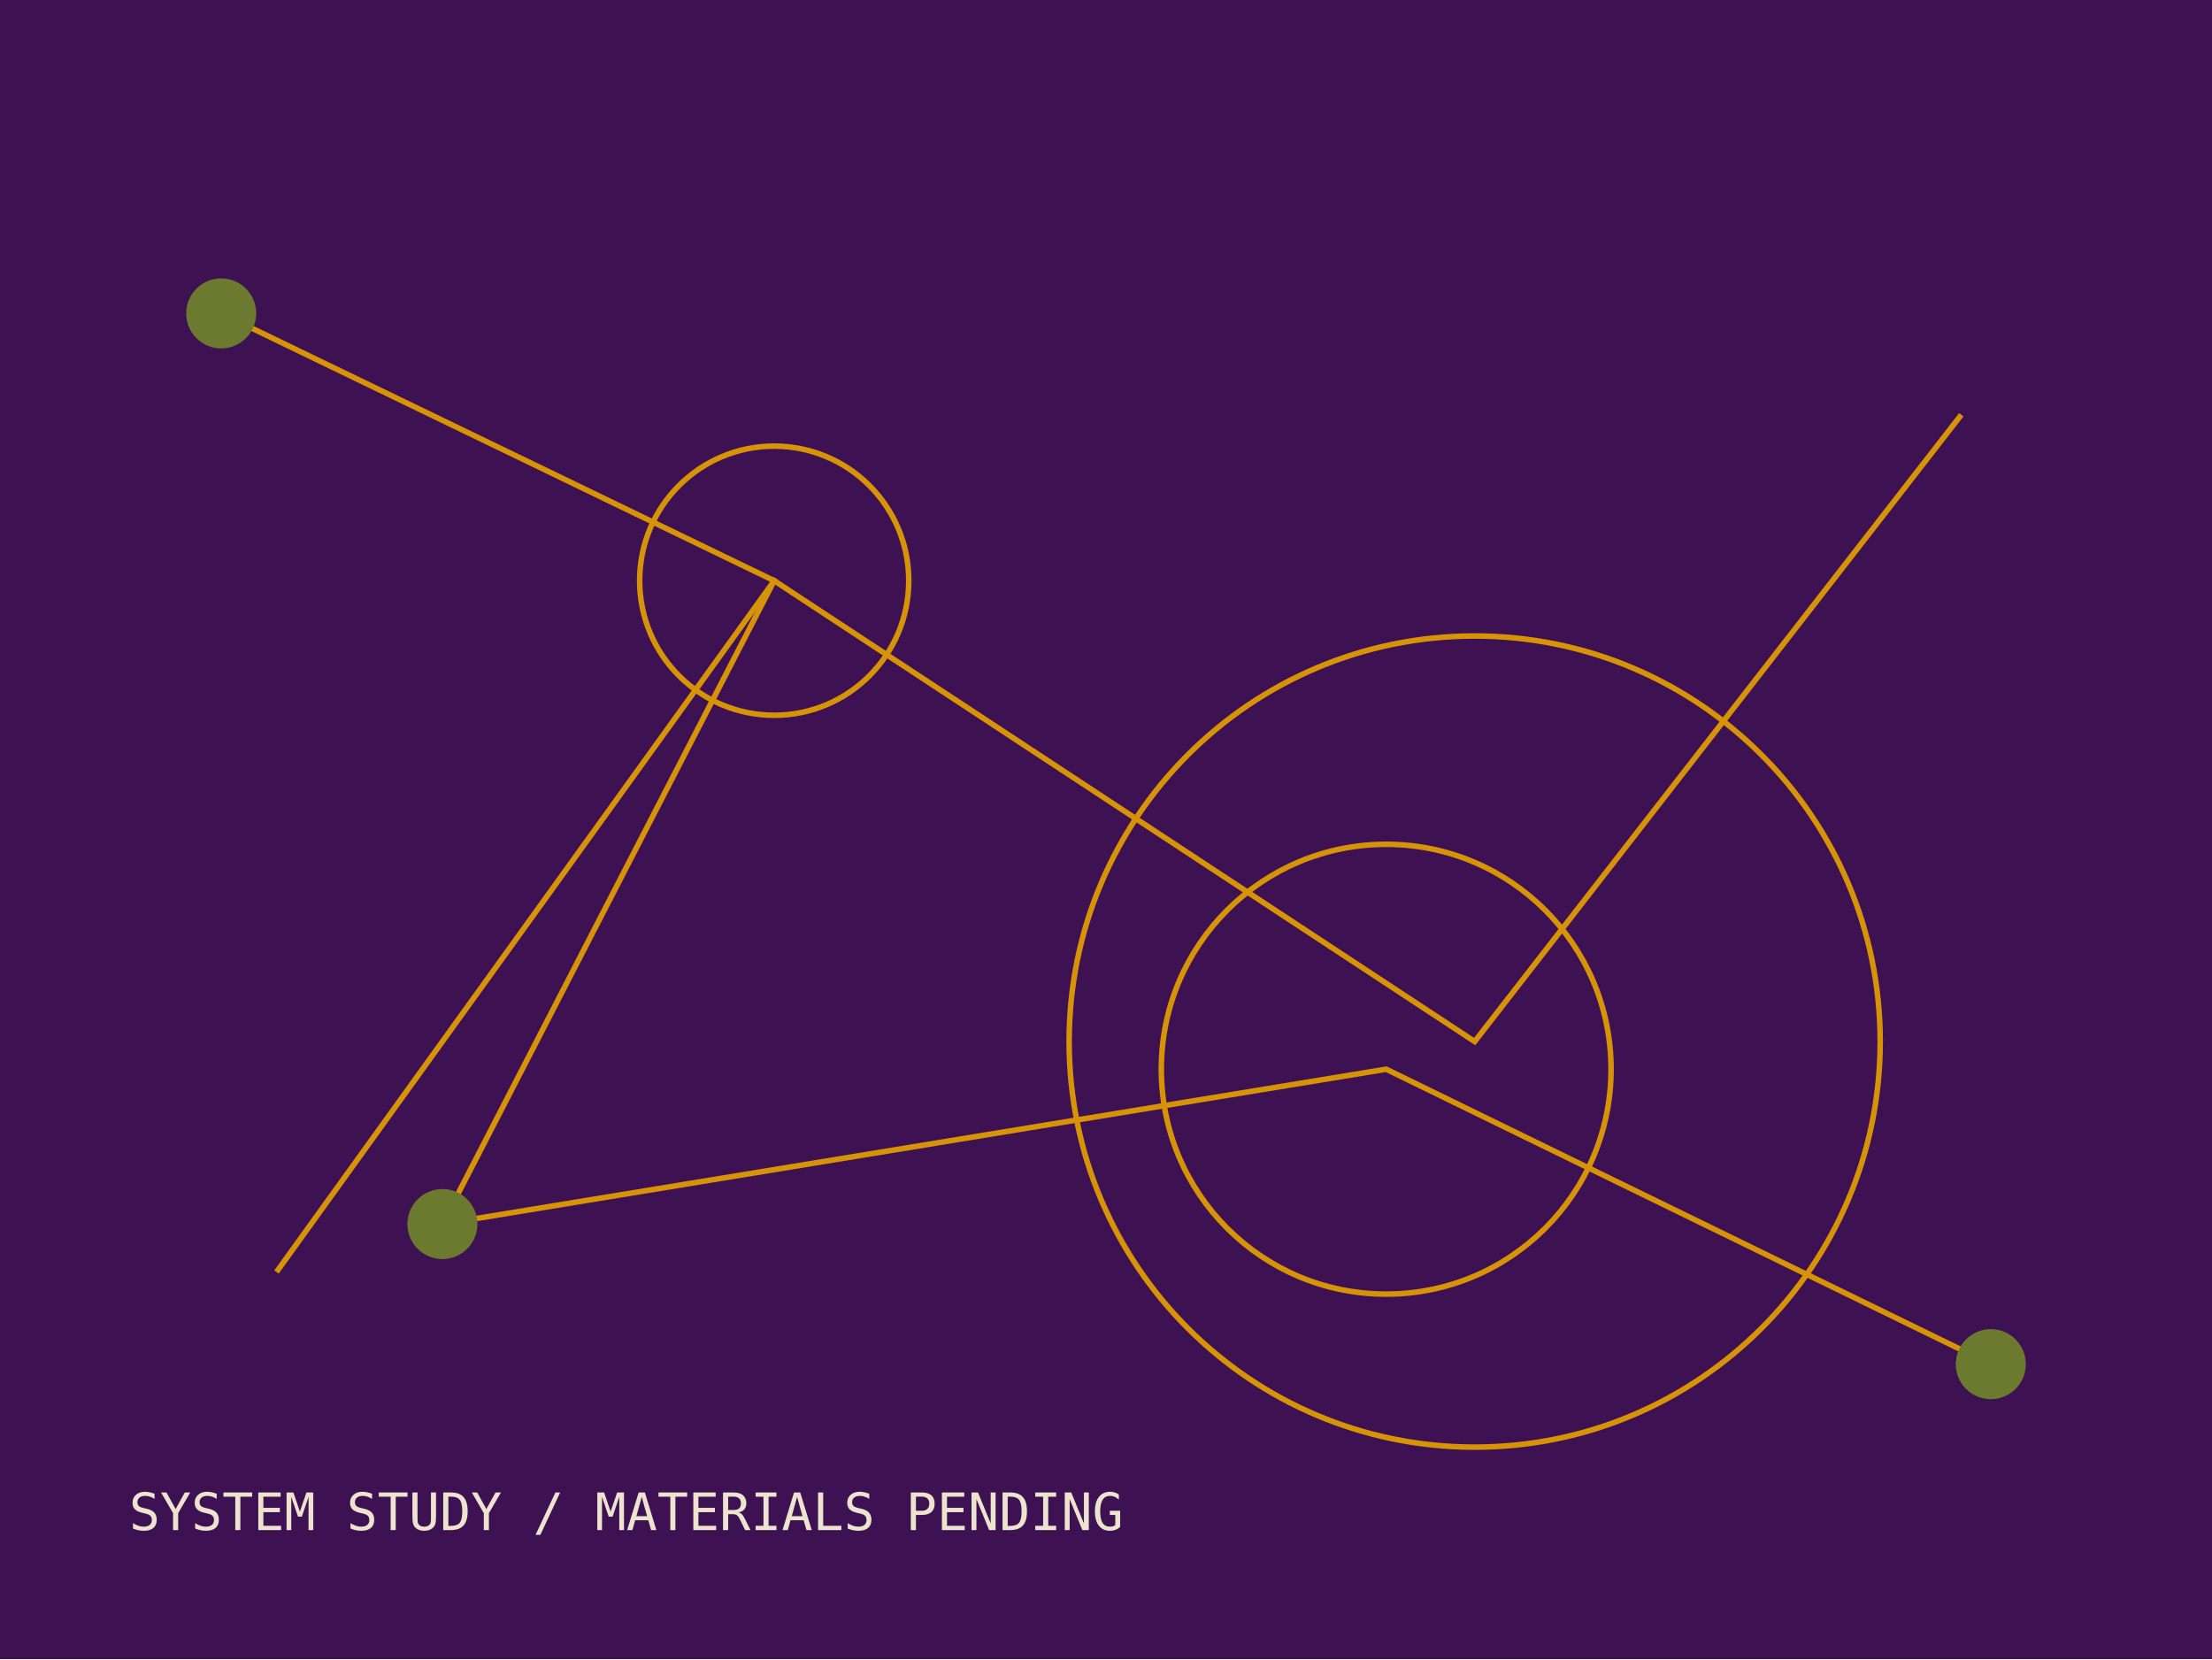
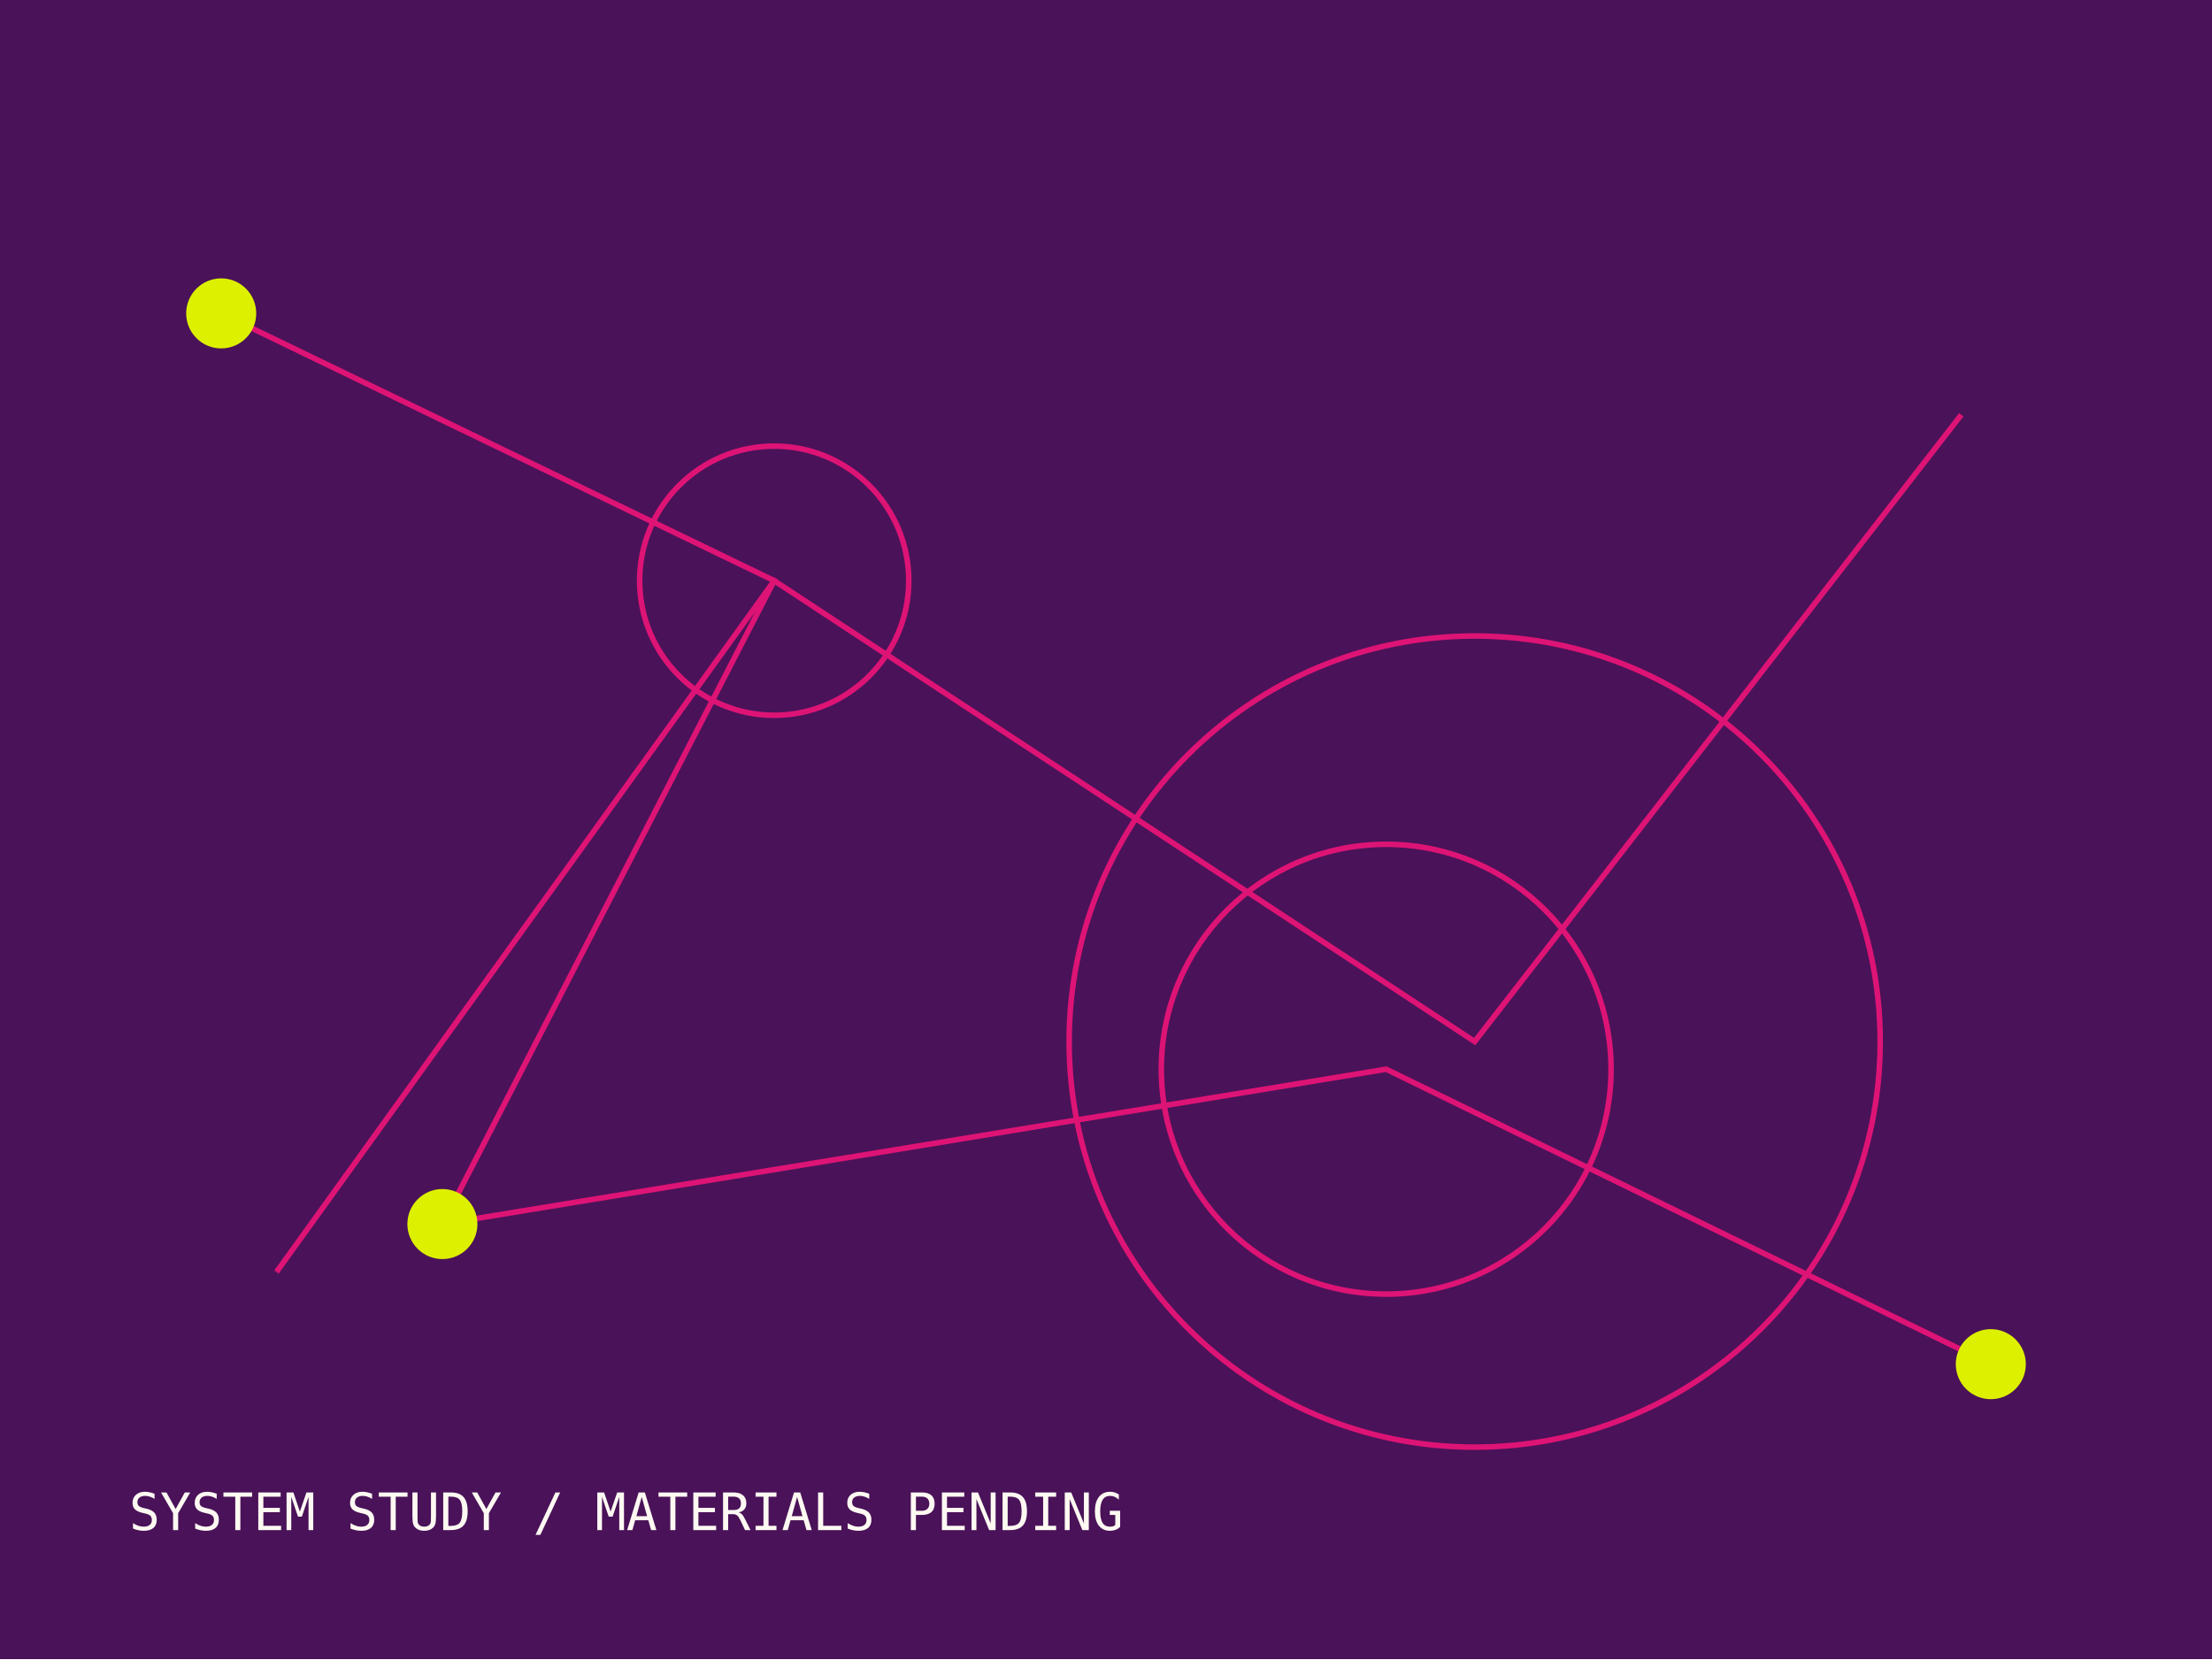
<svg xmlns="http://www.w3.org/2000/svg" viewBox="0 0 1200 900">
-   <rect width="1200" height="900" fill="#3D1152" />
-   <g fill="none" stroke="#E8A100" stroke-width="3" opacity=".9">
+   <rect width="1200" height="900" fill="#4A1259" />
+   <g fill="none" stroke="#ED1478" stroke-width="3" opacity=".9">
    <path d="M120 170 420 315 240 664 752 580 1080 740" />
    <path d="m150 690 270-375 380 250 264-340" />
    <circle cx="420" cy="315" r="73" />
    <circle cx="752" cy="580" r="122" />
    <circle cx="800" cy="565" r="220" />
  </g>
-   <g fill="#6B7A2E">
+   <g fill="#DDF000">
    <circle cx="120" cy="170" r="19" />
    <circle cx="240" cy="664" r="19" />
    <circle cx="1080" cy="740" r="19" />
  </g>
-   <text x="70" y="830" fill="#EDE4D0" font-family="monospace" font-size="28">SYSTEM STUDY / MATERIALS PENDING</text>
+   <text x="70" y="830" fill="#FDF9F2" font-family="monospace" font-size="28">SYSTEM STUDY / MATERIALS PENDING</text>
</svg>
